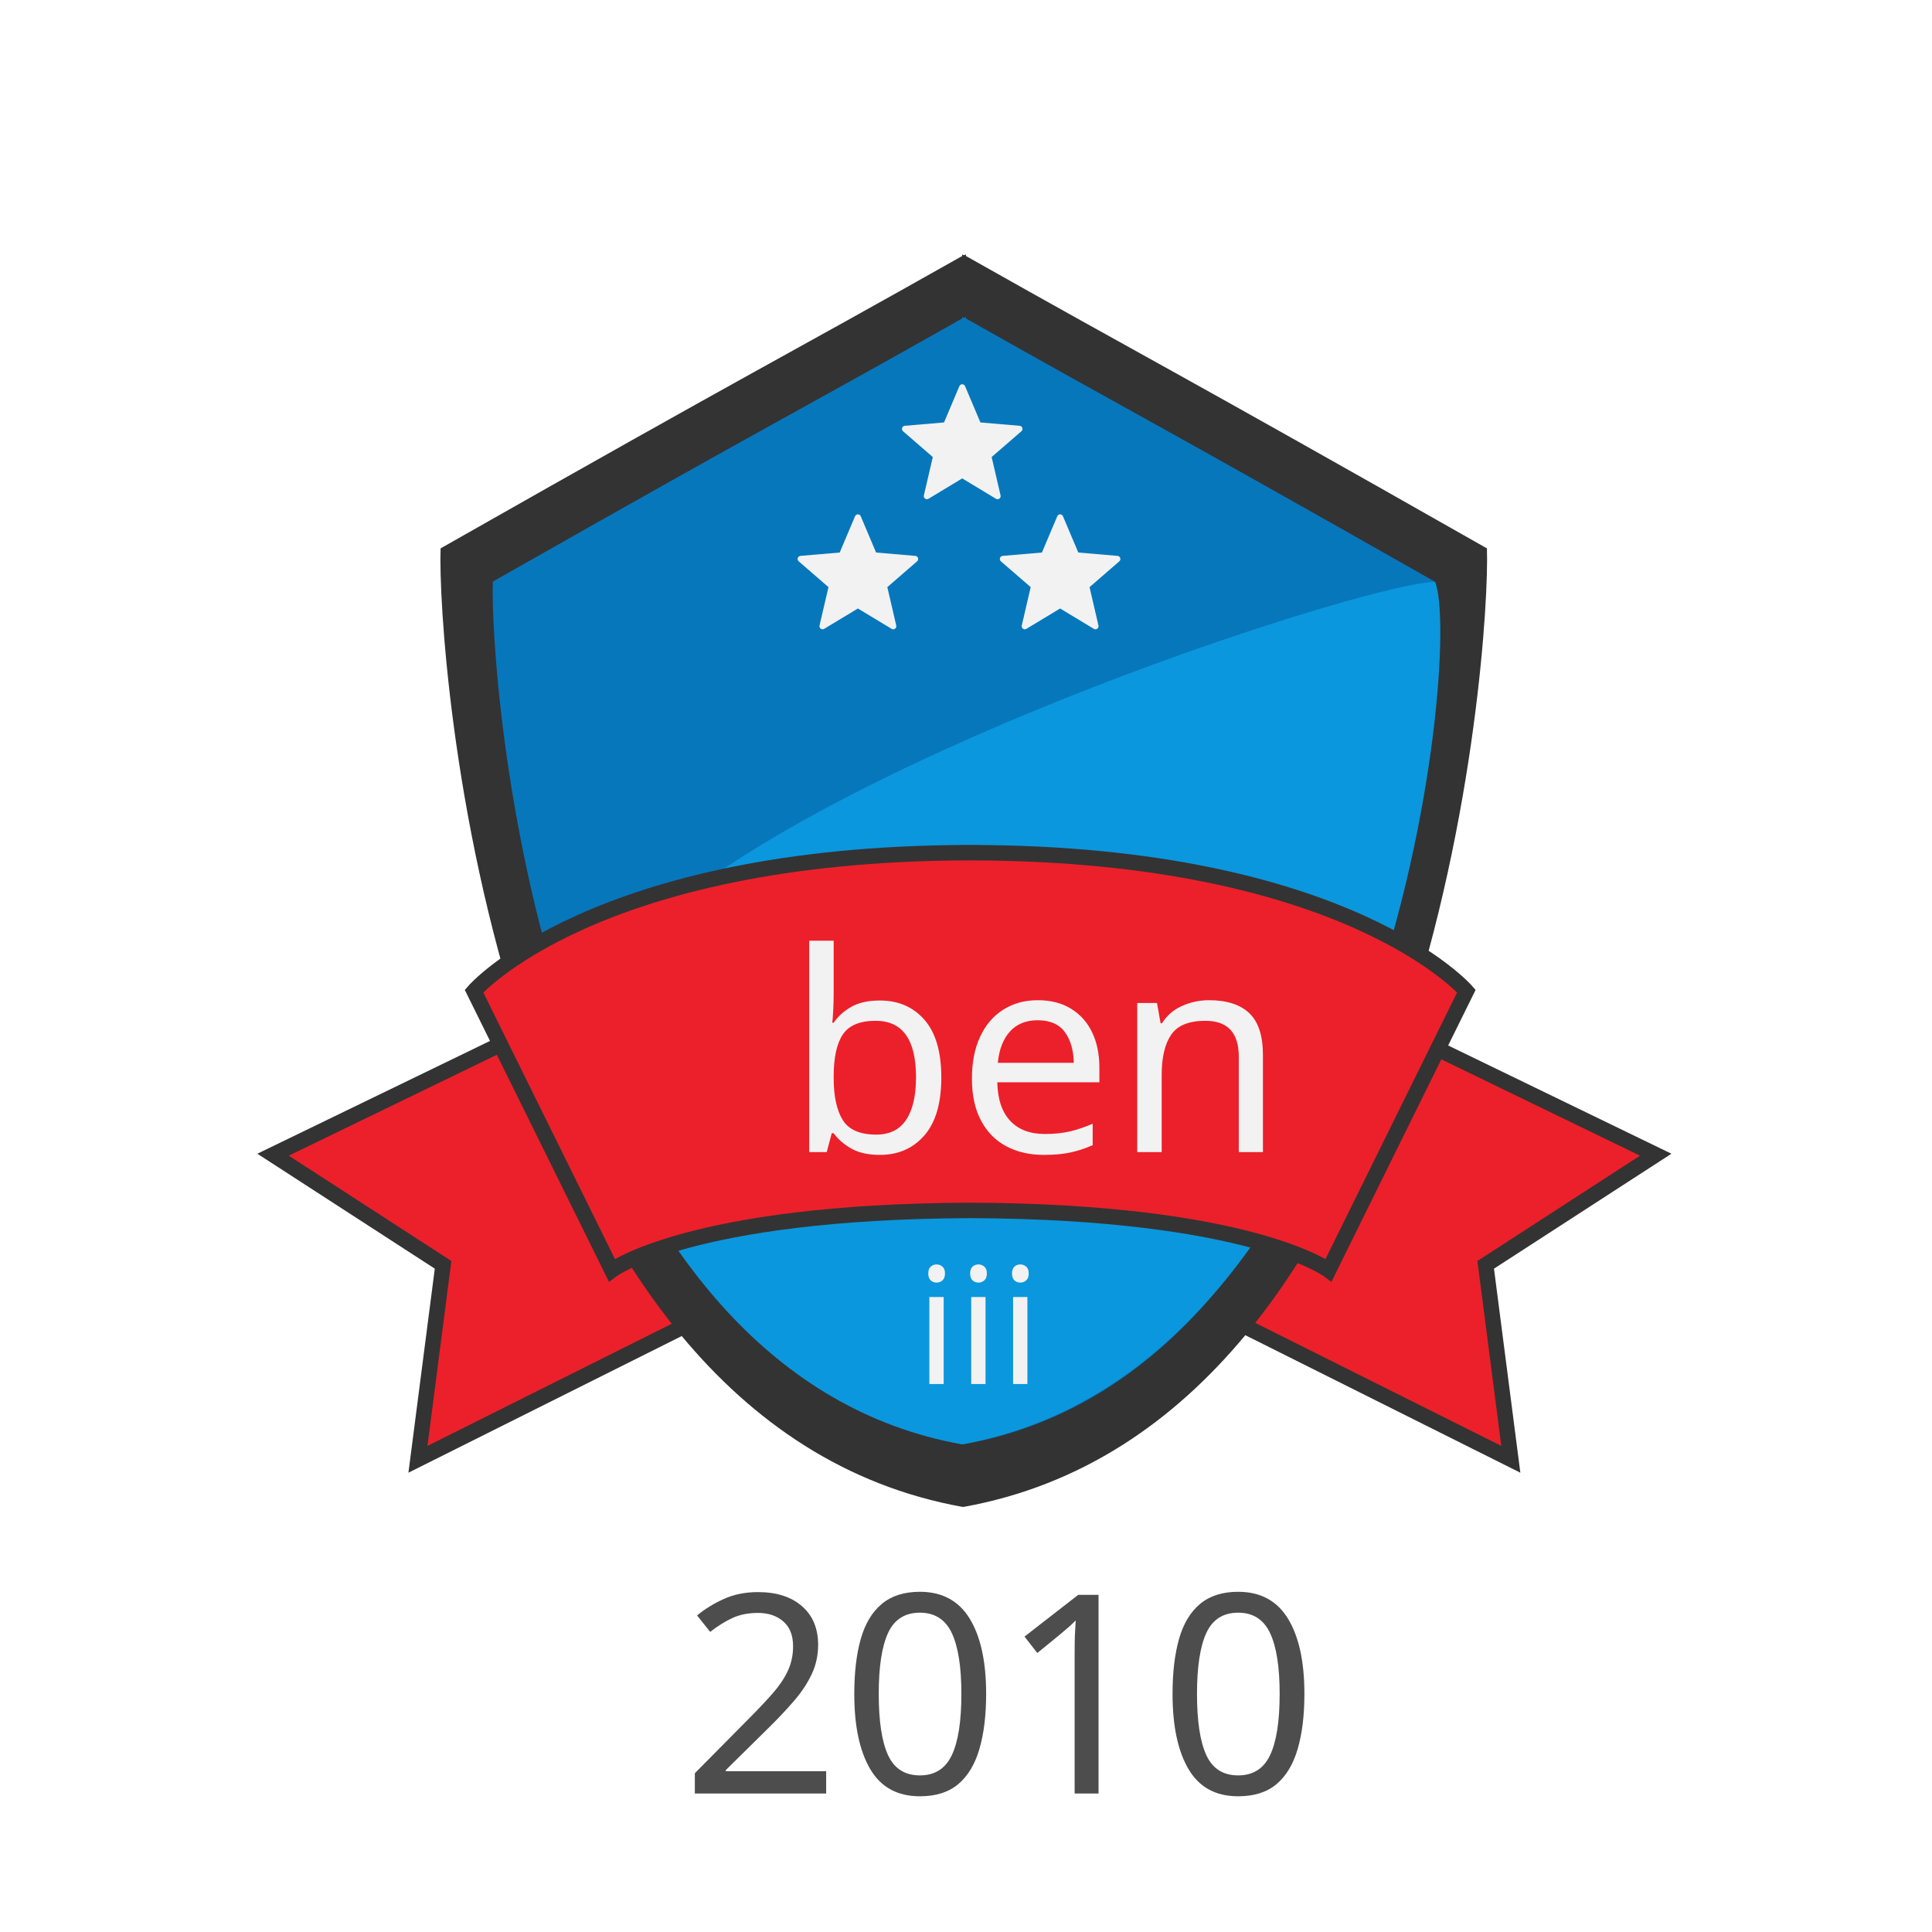
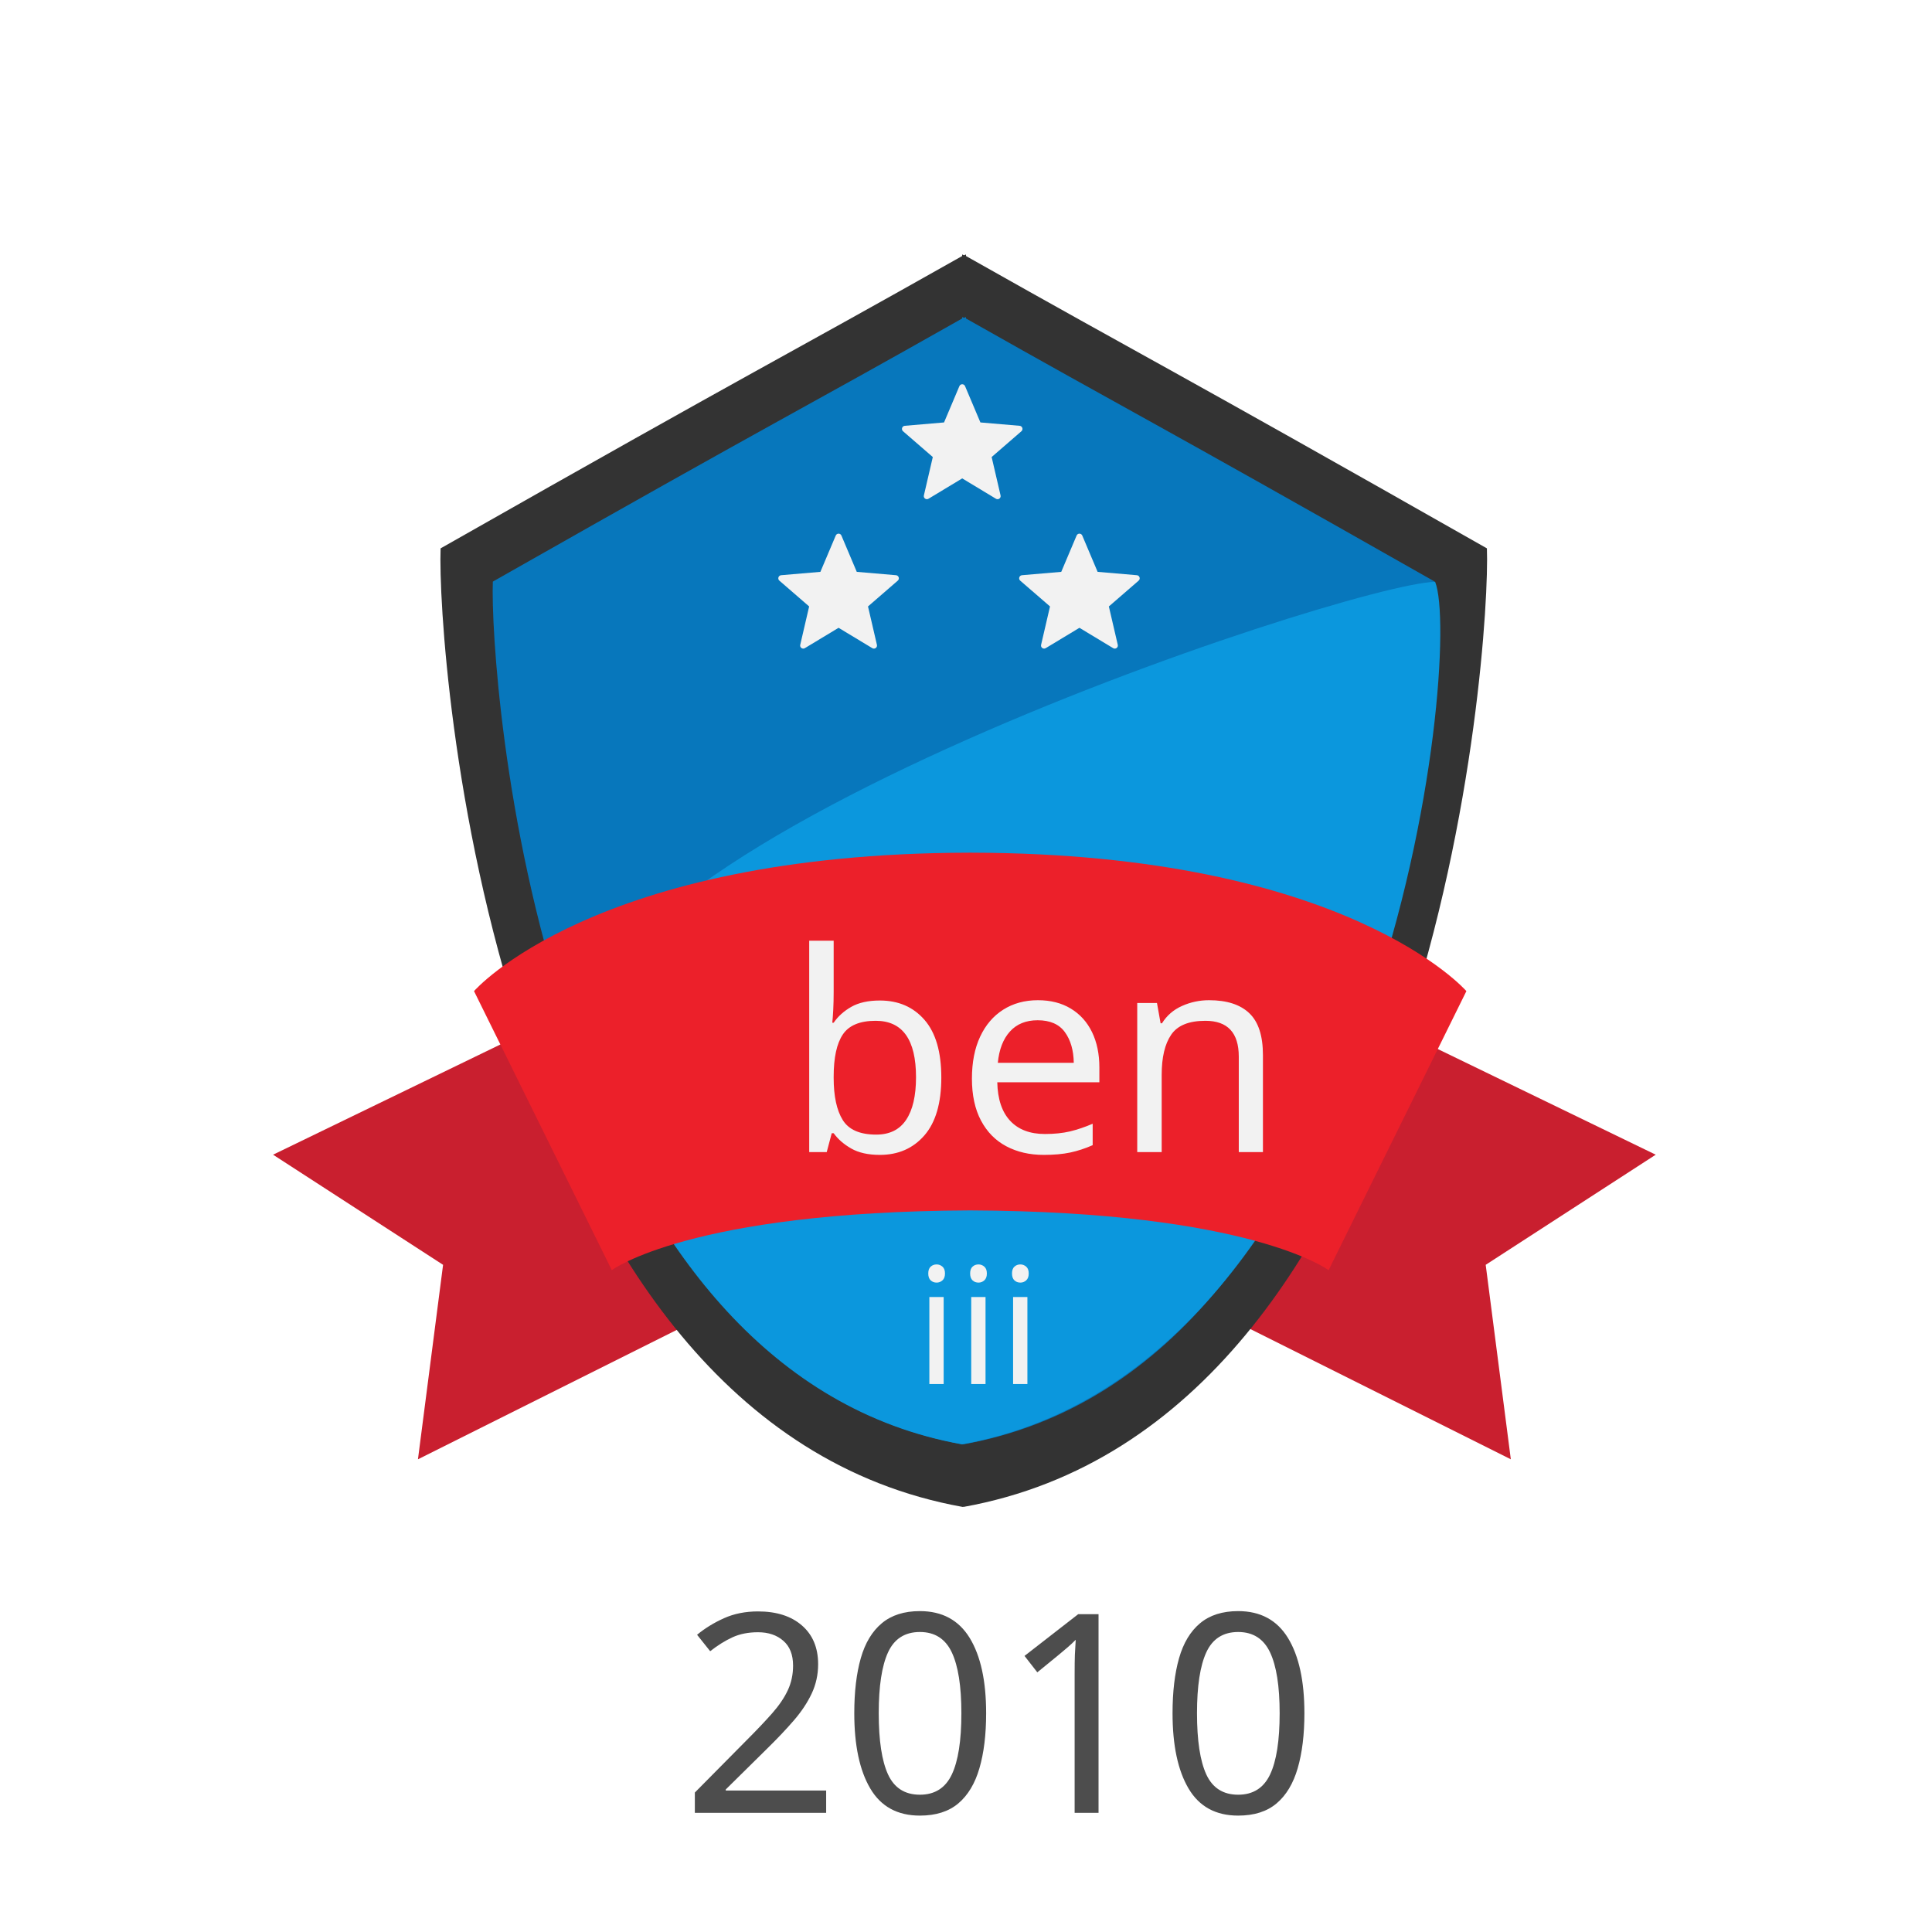
- <svg xmlns="http://www.w3.org/2000/svg" version="1.1" x="0px" y="0px" width="500px" height="500px" viewBox="-66.6 -65.833 500 500" overflow="visible" enable-background="new -66.6 -65.833 500 500" xml:space="preserve">
+ <svg xmlns="http://www.w3.org/2000/svg" version="1.1" x="0px" y="0px" width="500px" height="500px" viewBox="-70.667 -65.833 500 500" overflow="visible" enable-background="new -70.667 -65.833 500 500" xml:space="preserve">
  <defs>
</defs>
-   <polygon fill="#EC202A" stroke="#333333" stroke-width="4" stroke-miterlimit="10" points="361.899,233.001 290.734,198.5   249.067,274.167 324.4,311.833 317.898,261.501 " />
-   <polygon fill="#EC202A" stroke="#333333" stroke-width="4" stroke-miterlimit="10" points="4.067,233.001 75.232,198.5   116.899,274.167 41.566,311.833 48.068,261.501 " />
-   <path fill="#333333" d="M318.21,76.083C233.001,27.689,232.4,28.097,183.4,0.428V0c0,0.072-0.372,0.142-0.5,0.214  c-0.128-0.072-0.5-0.142-0.5-0.214v0.428c-49,27.669-49.764,27.262-134.973,75.656c-1,25.5,12.659,226.083,135.159,248.083  c-0.02-0.1,0.095-0.109,0.106,0C305.192,302.167,319.21,101.584,318.21,76.083z" />
-   <path fill="#0777BC" d="M304.701,84.684C228.012,41.129,227.4,41.496,183.4,16.594v-0.385c0,0.065-0.385,0.128-0.5,0.192  c-0.115-0.064-0.5-0.127-0.5-0.192v0.385c-44,24.902-44.767,24.535-121.455,68.09c-0.9,22.951,11.404,203.475,121.654,223.275  c-0.019-0.09,0.105-0.099,0.115,0C292.964,288.159,305.601,107.634,304.701,84.684z" />
-   <path fill="#0B97DD" d="M304.817,84.75C282.65,85.042,63.495,157.085,84.911,211.894c17.688,45.268,47.569,87.108,97.438,96.064  c-0.019-0.09-0.02-0.099-0.01,0C292.589,288.159,312.025,103.042,304.817,84.75z" />
-   <path fill="#EC202A" stroke="#333333" stroke-width="4" stroke-miterlimit="10" d="M312.9,190.667c0,0-30.801-35.625-128-35.827  c0,0,0-0.005,0-0.005c-0.139,0-0.273,0.002-0.412,0.002c-0.138,0-0.273-0.002-0.412-0.002c0,0,0,0.004,0,0.005  c-97.2,0.202-128,35.827-128,35.827l35.66,72.217c0,0,20.122-15.179,92.752-15.465c72.63,0.286,92.752,15.465,92.752,15.465  L312.9,190.667z" />
-   <rect x="81.9" y="258.752" display="none" fill="none" width="204.5" height="55.414" />
-   <text transform="matrix(1 0 0 1 174.9521 292.3521)" display="none" fill="#F2F2F2" font-family="'NBADetroitPistons'" font-size="42">ii</text>
+   <polygon fill="#C91F2F" points="357.832,233.001 286.667,198.5 245,274.167 320.333,311.833 313.831,261.501 " />
+   <polygon fill="#C91F2F" points="0,233.001 71.165,198.5 112.832,274.167 37.499,311.833 44.001,261.501 " />
+   <path fill="#333333" d="M314.144,76.083c-85.209-48.394-85.811-47.986-134.811-75.656V0c0,0.072-0.372,0.142-0.5,0.214  c-0.128-0.072-0.5-0.142-0.5-0.214v0.428c-49,27.669-49.764,27.262-134.973,75.656c-1,25.5,12.659,226.083,135.159,248.083  c-0.02-0.1,0.095-0.109,0.106,0C301.125,302.167,315.144,101.584,314.144,76.083z" />
+   <path fill="#0777BC" d="M300.634,84.684c-76.688-43.555-77.301-43.188-121.301-68.09v-0.385c0,0.065-0.385,0.128-0.5,0.192  c-0.115-0.064-0.5-0.127-0.5-0.192v0.385c-44,24.902-44.767,24.535-121.455,68.09c-0.9,22.951,11.404,203.475,121.654,223.275  c-0.019-0.09,0.105-0.099,0.115,0C288.897,288.159,301.534,107.634,300.634,84.684z" />
+   <path fill="#0B97DD" d="M300.75,84.75c-22.167,0.292-241.322,72.336-219.906,127.145c17.688,45.268,47.569,87.108,97.438,96.064  c-0.019-0.09-0.02-0.099-0.01,0C288.522,288.159,307.958,103.042,300.75,84.75z" />
+   <path fill="#EC202A" d="M308.833,190.667c0,0-30.801-35.625-128-35.827v-0.005c-0.139,0-0.273,0.002-0.412,0.002  c-0.138,0-0.273-0.002-0.412-0.002v0.005c-97.2,0.202-128,35.827-128,35.827l35.66,72.217c0,0,20.122-15.179,92.752-15.465  c72.63,0.286,92.752,15.465,92.752,15.465L308.833,190.667z" />
+   <rect x="77.833" y="258.752" display="none" fill="none" width="204.5" height="55.414" />
+   <text transform="matrix(1 0 0 1 170.8853 292.3521)" display="none" fill="#F2F2F2" font-family="'NBADetroitPistons'" font-size="42">ii</text>
  <g display="none">
-     <rect x="72.578" y="174.734" fill="none" width="219.322" height="73.433" />
-     <text transform="matrix(1 0 0 1 132.8477 232.3325)" display="inline" fill="#F2F2F2" font-family="'NBADetroitPistons'" font-size="72">jon</text>
+     <rect x="68.511" y="174.734" fill="none" width="219.322" height="73.433" />
+     <text transform="matrix(1 0 0 1 128.7808 232.3325)" display="inline" fill="#F2F2F2" font-family="'NBADetroitPistons'" font-size="72">jon</text>
  </g>
  <g display="none">
-     <rect x="72.578" y="340.725" fill="none" width="219.322" height="73.433" />
-     <text transform="matrix(1 0 0 1 99.3677 398.3247)" display="inline" fill="#4D4D4D" font-family="'NBADetroitPistons'" font-size="72">2009</text>
+     <rect x="68.511" y="340.725" fill="none" width="219.322" height="73.433" />
+     <text transform="matrix(1 0 0 1 95.3008 398.3247)" display="inline" fill="#4D4D4D" font-family="'NBADetroitPistons'" font-size="72">2009</text>
  </g>
-   <path display="none" fill="#F2F2F2" d="M156.159,47.77l3.971,9.392l10.158,0.868c0.703,0.062,0.992,0.947,0.453,1.407l-7.703,6.677  l2.307,9.931c0.166,0.688-0.586,1.235-1.188,0.867l-8.734-5.27l-8.733,5.27c-0.603,0.36-1.353-0.18-1.19-0.867l2.307-9.931  l-7.71-6.677c-0.531-0.468-0.243-1.345,0.462-1.407l10.157-0.868l3.972-9.392C154.962,47.115,155.884,47.115,156.159,47.77  L156.159,47.77z M156.159,47.77" />
-   <path display="none" fill="#F2F2F2" d="M208.492,47.77l3.971,9.392l10.158,0.868c0.703,0.062,0.992,0.947,0.453,1.407l-7.703,6.677  l2.307,9.931c0.166,0.688-0.586,1.235-1.188,0.867l-8.733-5.27l-8.733,5.27c-0.603,0.36-1.354-0.18-1.189-0.867l2.307-9.931  l-7.71-6.677c-0.53-0.468-0.243-1.345,0.462-1.407l10.157-0.868l3.972-9.392C207.295,47.115,208.217,47.115,208.492,47.77  L208.492,47.77z M208.492,47.77" />
-   <rect x="81.9" y="258.752" fill="none" width="204.5" height="55.414" />
-   <text transform="matrix(1 0 0 1 170.353 292.3521)" fill="#F2F2F2" font-family="'NBADetroitPistons'" font-size="42">iii</text>
+   <path display="none" fill="#F2F2F2" d="M152.092,47.77l3.971,9.392l10.158,0.868c0.703,0.062,0.992,0.947,0.453,1.407l-7.703,6.677  l2.307,9.931c0.166,0.688-0.586,1.235-1.188,0.867l-8.734-5.27l-8.733,5.27c-0.603,0.36-1.353-0.18-1.19-0.867l2.307-9.931  l-7.71-6.677c-0.531-0.468-0.243-1.345,0.462-1.407l10.157-0.868l3.972-9.392C150.896,47.115,151.817,47.115,152.092,47.77  L152.092,47.77z M152.092,47.77" />
+   <path display="none" fill="#F2F2F2" d="M204.425,47.77l3.971,9.392l10.158,0.868c0.703,0.062,0.992,0.947,0.453,1.407l-7.703,6.677  l2.307,9.931c0.166,0.688-0.586,1.235-1.188,0.867l-8.733-5.27l-8.733,5.27c-0.603,0.36-1.354-0.18-1.189-0.867l2.307-9.931  l-7.71-6.677c-0.53-0.468-0.243-1.345,0.462-1.407l10.157-0.868l3.972-9.392C203.229,47.115,204.15,47.115,204.425,47.77  L204.425,47.77z M204.425,47.77" />
+   <rect x="77.833" y="258.752" fill="none" width="204.5" height="55.414" />
+   <text transform="matrix(1 0 0 1 166.2861 292.3521)" fill="#F2F2F2" font-family="'NBADetroitPistons'" font-size="42">iii</text>
  <g>
-     <rect x="72.578" y="174.734" fill="none" width="219.322" height="73.433" />
-     <text transform="matrix(1 0 0 1 136.6992 232.3325)" fill="#F2F2F2" font-family="'NBADetroitPistons'" font-size="72">ben</text>
+     <rect x="68.511" y="174.734" fill="none" width="219.322" height="73.433" />
+     <text transform="matrix(1 0 0 1 132.6323 232.3325)" fill="#F2F2F2" font-family="'NBADetroitPistons'" font-size="72">ben</text>
  </g>
  <g>
-     <rect x="72.578" y="340.725" fill="none" width="219.322" height="73.433" />
-     <text transform="matrix(1 0 0 1 109.772 398.3247)" fill="#4D4D4D" font-family="'NBADetroitPistons'" font-size="72">2010</text>
+     <rect x="68.511" y="345.725" fill="none" width="219.322" height="73.433" />
+     <text transform="matrix(1 0 0 1 105.7051 403.3247)" fill="#4D4D4D" font-family="'NBADetroitPistons'" font-size="72">2010</text>
  </g>
-   <path fill="#F2F2F2" d="M156.159,67.77l3.971,9.392l10.158,0.868c0.703,0.062,0.992,0.947,0.453,1.407l-7.703,6.677l2.307,9.931  c0.166,0.688-0.586,1.235-1.188,0.867l-8.734-5.27l-8.733,5.27c-0.603,0.36-1.353-0.18-1.19-0.867l2.307-9.931l-7.71-6.677  c-0.531-0.468-0.243-1.345,0.462-1.407l10.157-0.868l3.972-9.392C154.962,67.115,155.884,67.115,156.159,67.77L156.159,67.77z   M156.159,67.77" />
-   <path fill="#F2F2F2" d="M208.492,67.77l3.971,9.392l10.158,0.868c0.703,0.062,0.992,0.947,0.453,1.407l-7.703,6.677l2.307,9.931  c0.166,0.688-0.586,1.235-1.188,0.867l-8.733-5.27l-8.733,5.27c-0.603,0.36-1.354-0.18-1.189-0.867l2.307-9.931l-7.71-6.677  c-0.53-0.468-0.243-1.345,0.462-1.407l10.157-0.868l3.972-9.392C207.295,67.115,208.217,67.115,208.492,67.77L208.492,67.77z   M208.492,67.77" />
-   <path fill="#F2F2F2" d="M183.158,34.104l3.971,9.392l10.158,0.868c0.703,0.062,0.992,0.947,0.453,1.407l-7.703,6.677l2.307,9.931  c0.166,0.688-0.586,1.235-1.188,0.867l-8.733-5.27l-8.733,5.27c-0.603,0.36-1.354-0.18-1.189-0.867l2.307-9.931l-7.71-6.677  c-0.53-0.468-0.243-1.345,0.462-1.407l10.157-0.868l3.972-9.392C181.961,33.448,182.883,33.448,183.158,34.104L183.158,34.104z   M183.158,34.104" />
+   <path fill="#F2F2F2" d="M147.092,72.77l3.971,9.392l10.158,0.868c0.703,0.062,0.992,0.947,0.453,1.407l-7.703,6.677l2.307,9.931  c0.166,0.688-0.586,1.235-1.188,0.867l-8.734-5.27l-8.733,5.27c-0.603,0.36-1.353-0.18-1.19-0.867l2.307-9.931l-7.71-6.677  c-0.531-0.468-0.243-1.345,0.462-1.407l10.157-0.868l3.972-9.392C145.896,72.115,146.817,72.115,147.092,72.77L147.092,72.77z   M147.092,72.77" />
+   <path fill="#F2F2F2" d="M209.425,72.77l3.971,9.392l10.158,0.868c0.703,0.062,0.992,0.947,0.453,1.407l-7.703,6.677l2.307,9.931  c0.166,0.688-0.586,1.235-1.188,0.867l-8.733-5.27l-8.733,5.27c-0.603,0.36-1.354-0.18-1.189-0.867l2.307-9.931l-7.71-6.677  c-0.53-0.468-0.243-1.345,0.462-1.407l10.157-0.868l3.972-9.392C208.229,72.115,209.15,72.115,209.425,72.77L209.425,72.77z   M209.425,72.77" />
+   <path fill="#F2F2F2" d="M179.091,34.104l3.971,9.392l10.158,0.868c0.703,0.062,0.992,0.947,0.453,1.407l-7.703,6.677l2.307,9.931  c0.166,0.688-0.586,1.235-1.188,0.867l-8.733-5.27l-8.733,5.27c-0.603,0.36-1.354-0.18-1.189-0.867l2.307-9.931l-7.71-6.677  c-0.53-0.468-0.243-1.345,0.462-1.407l10.157-0.868l3.972-9.392C177.895,33.448,178.816,33.448,179.091,34.104L179.091,34.104z   M179.091,34.104" />
</svg>
